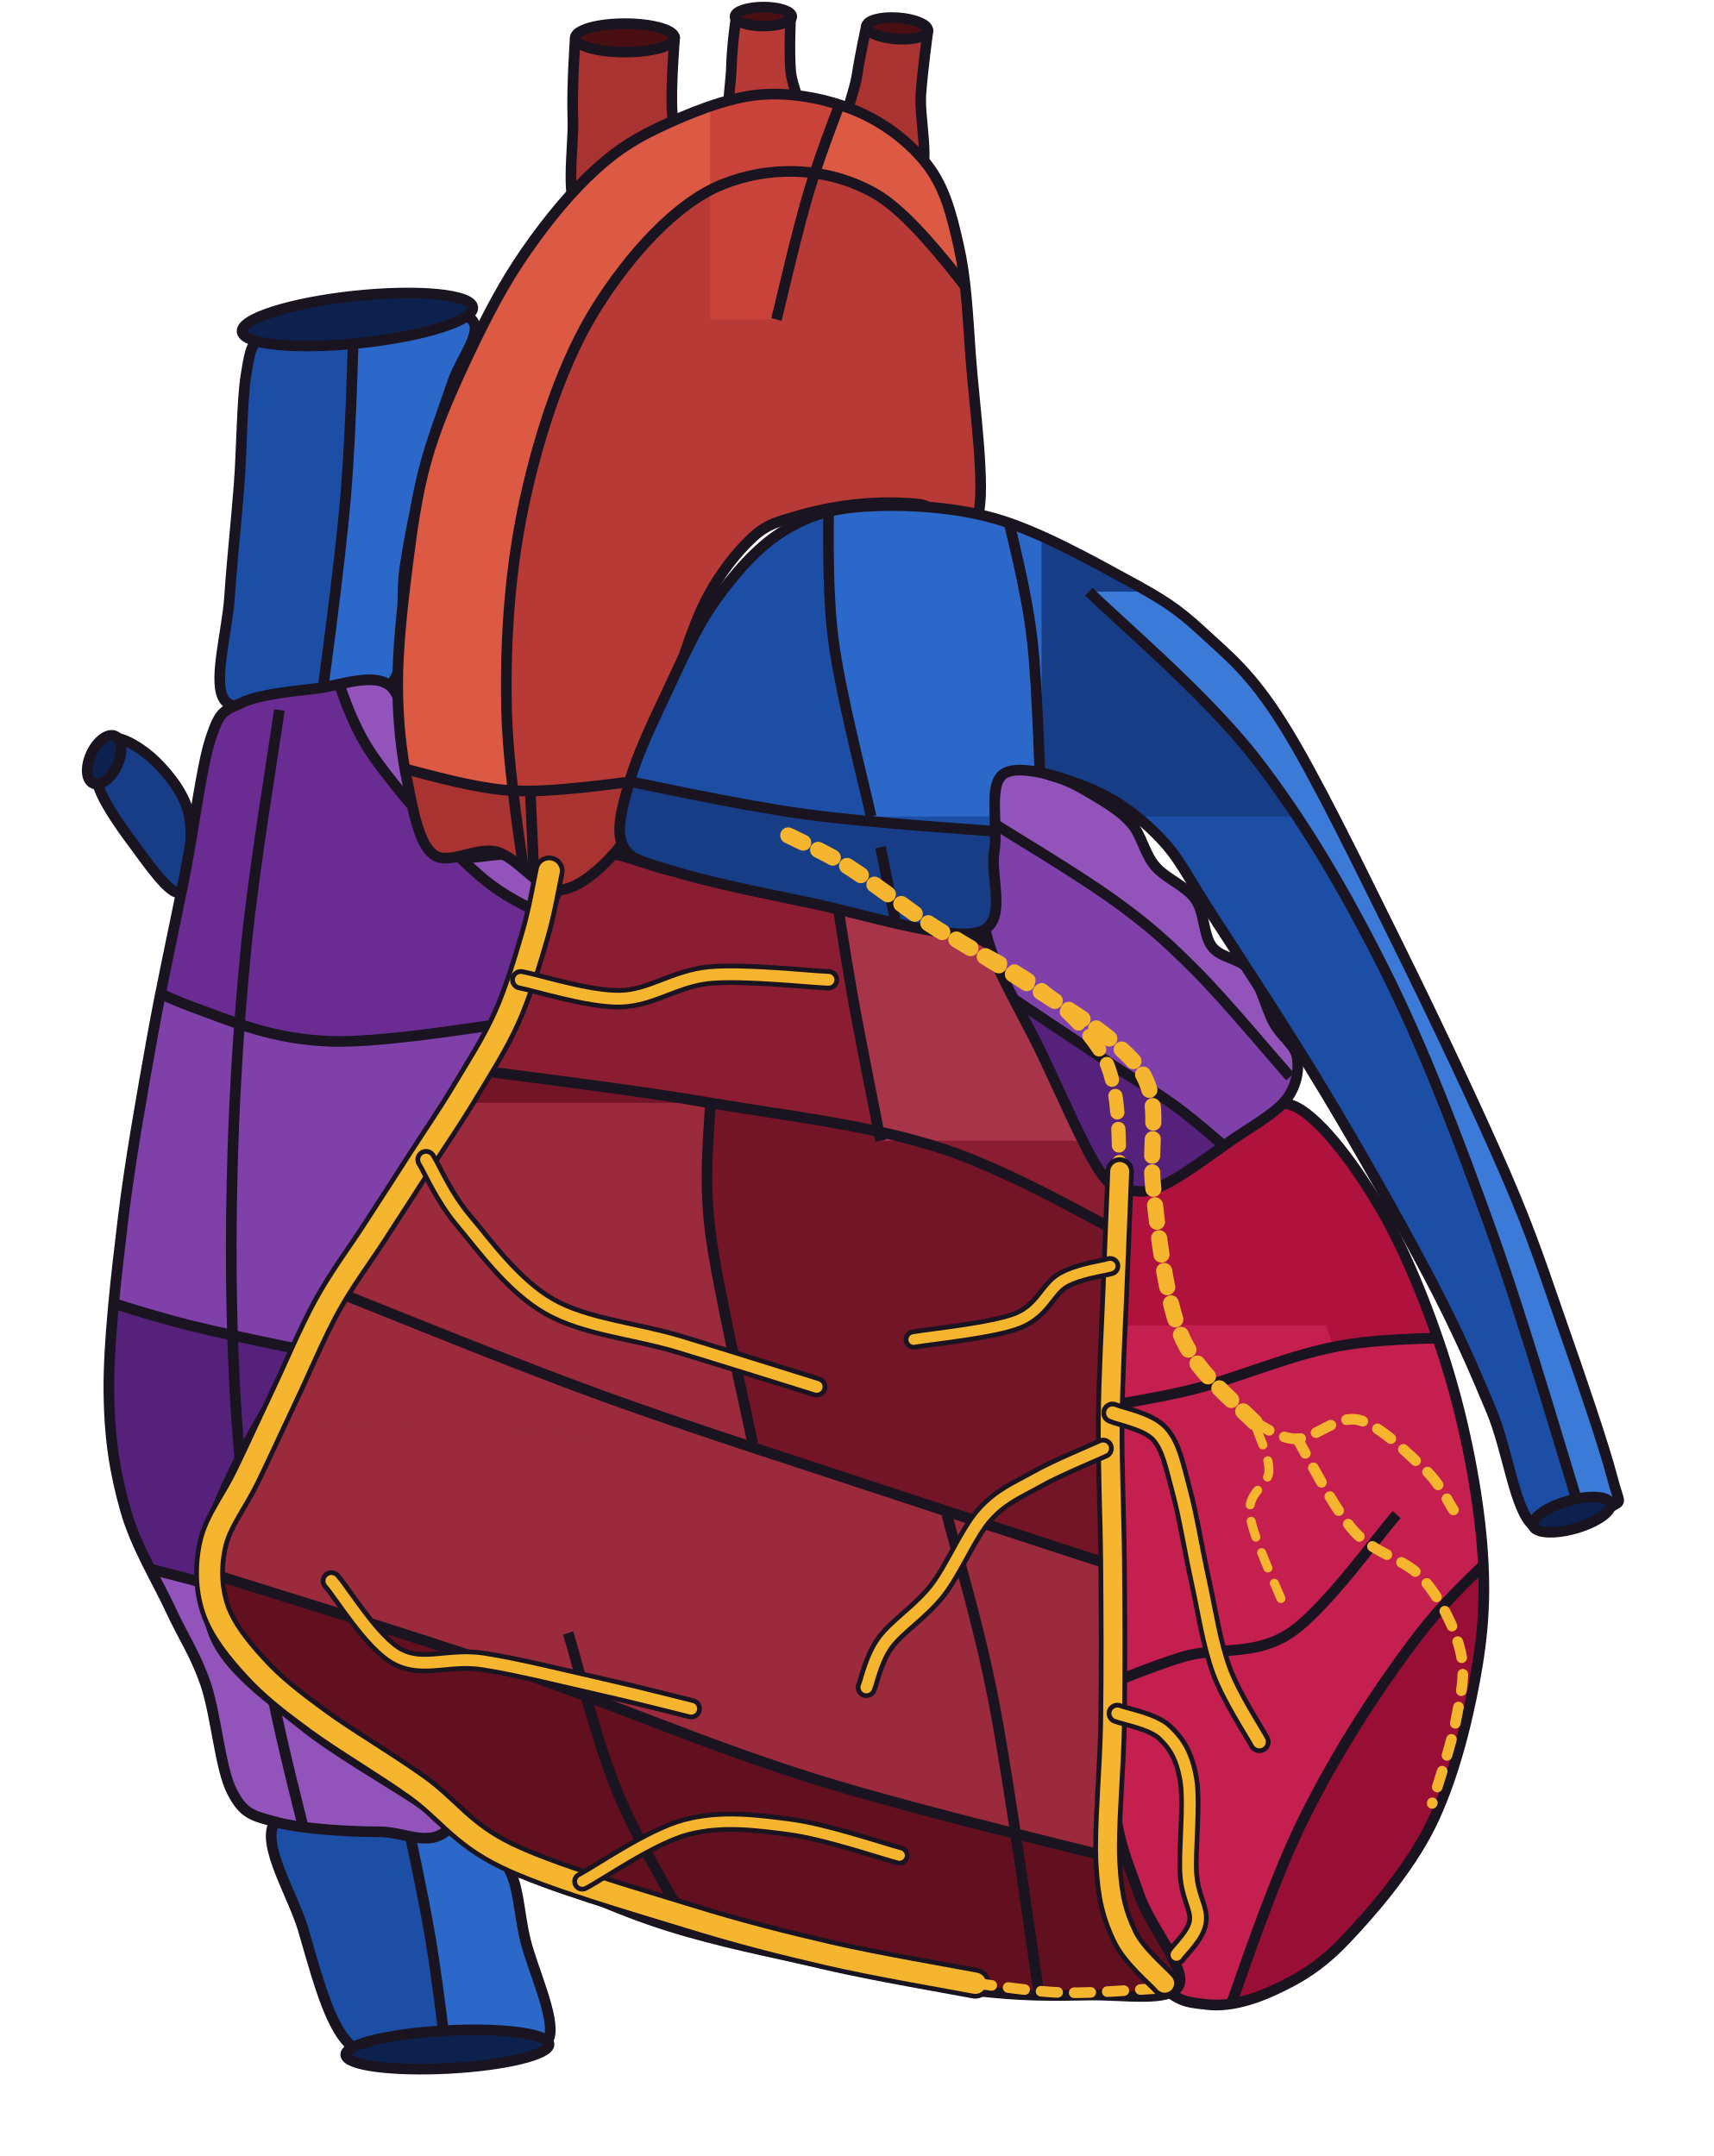
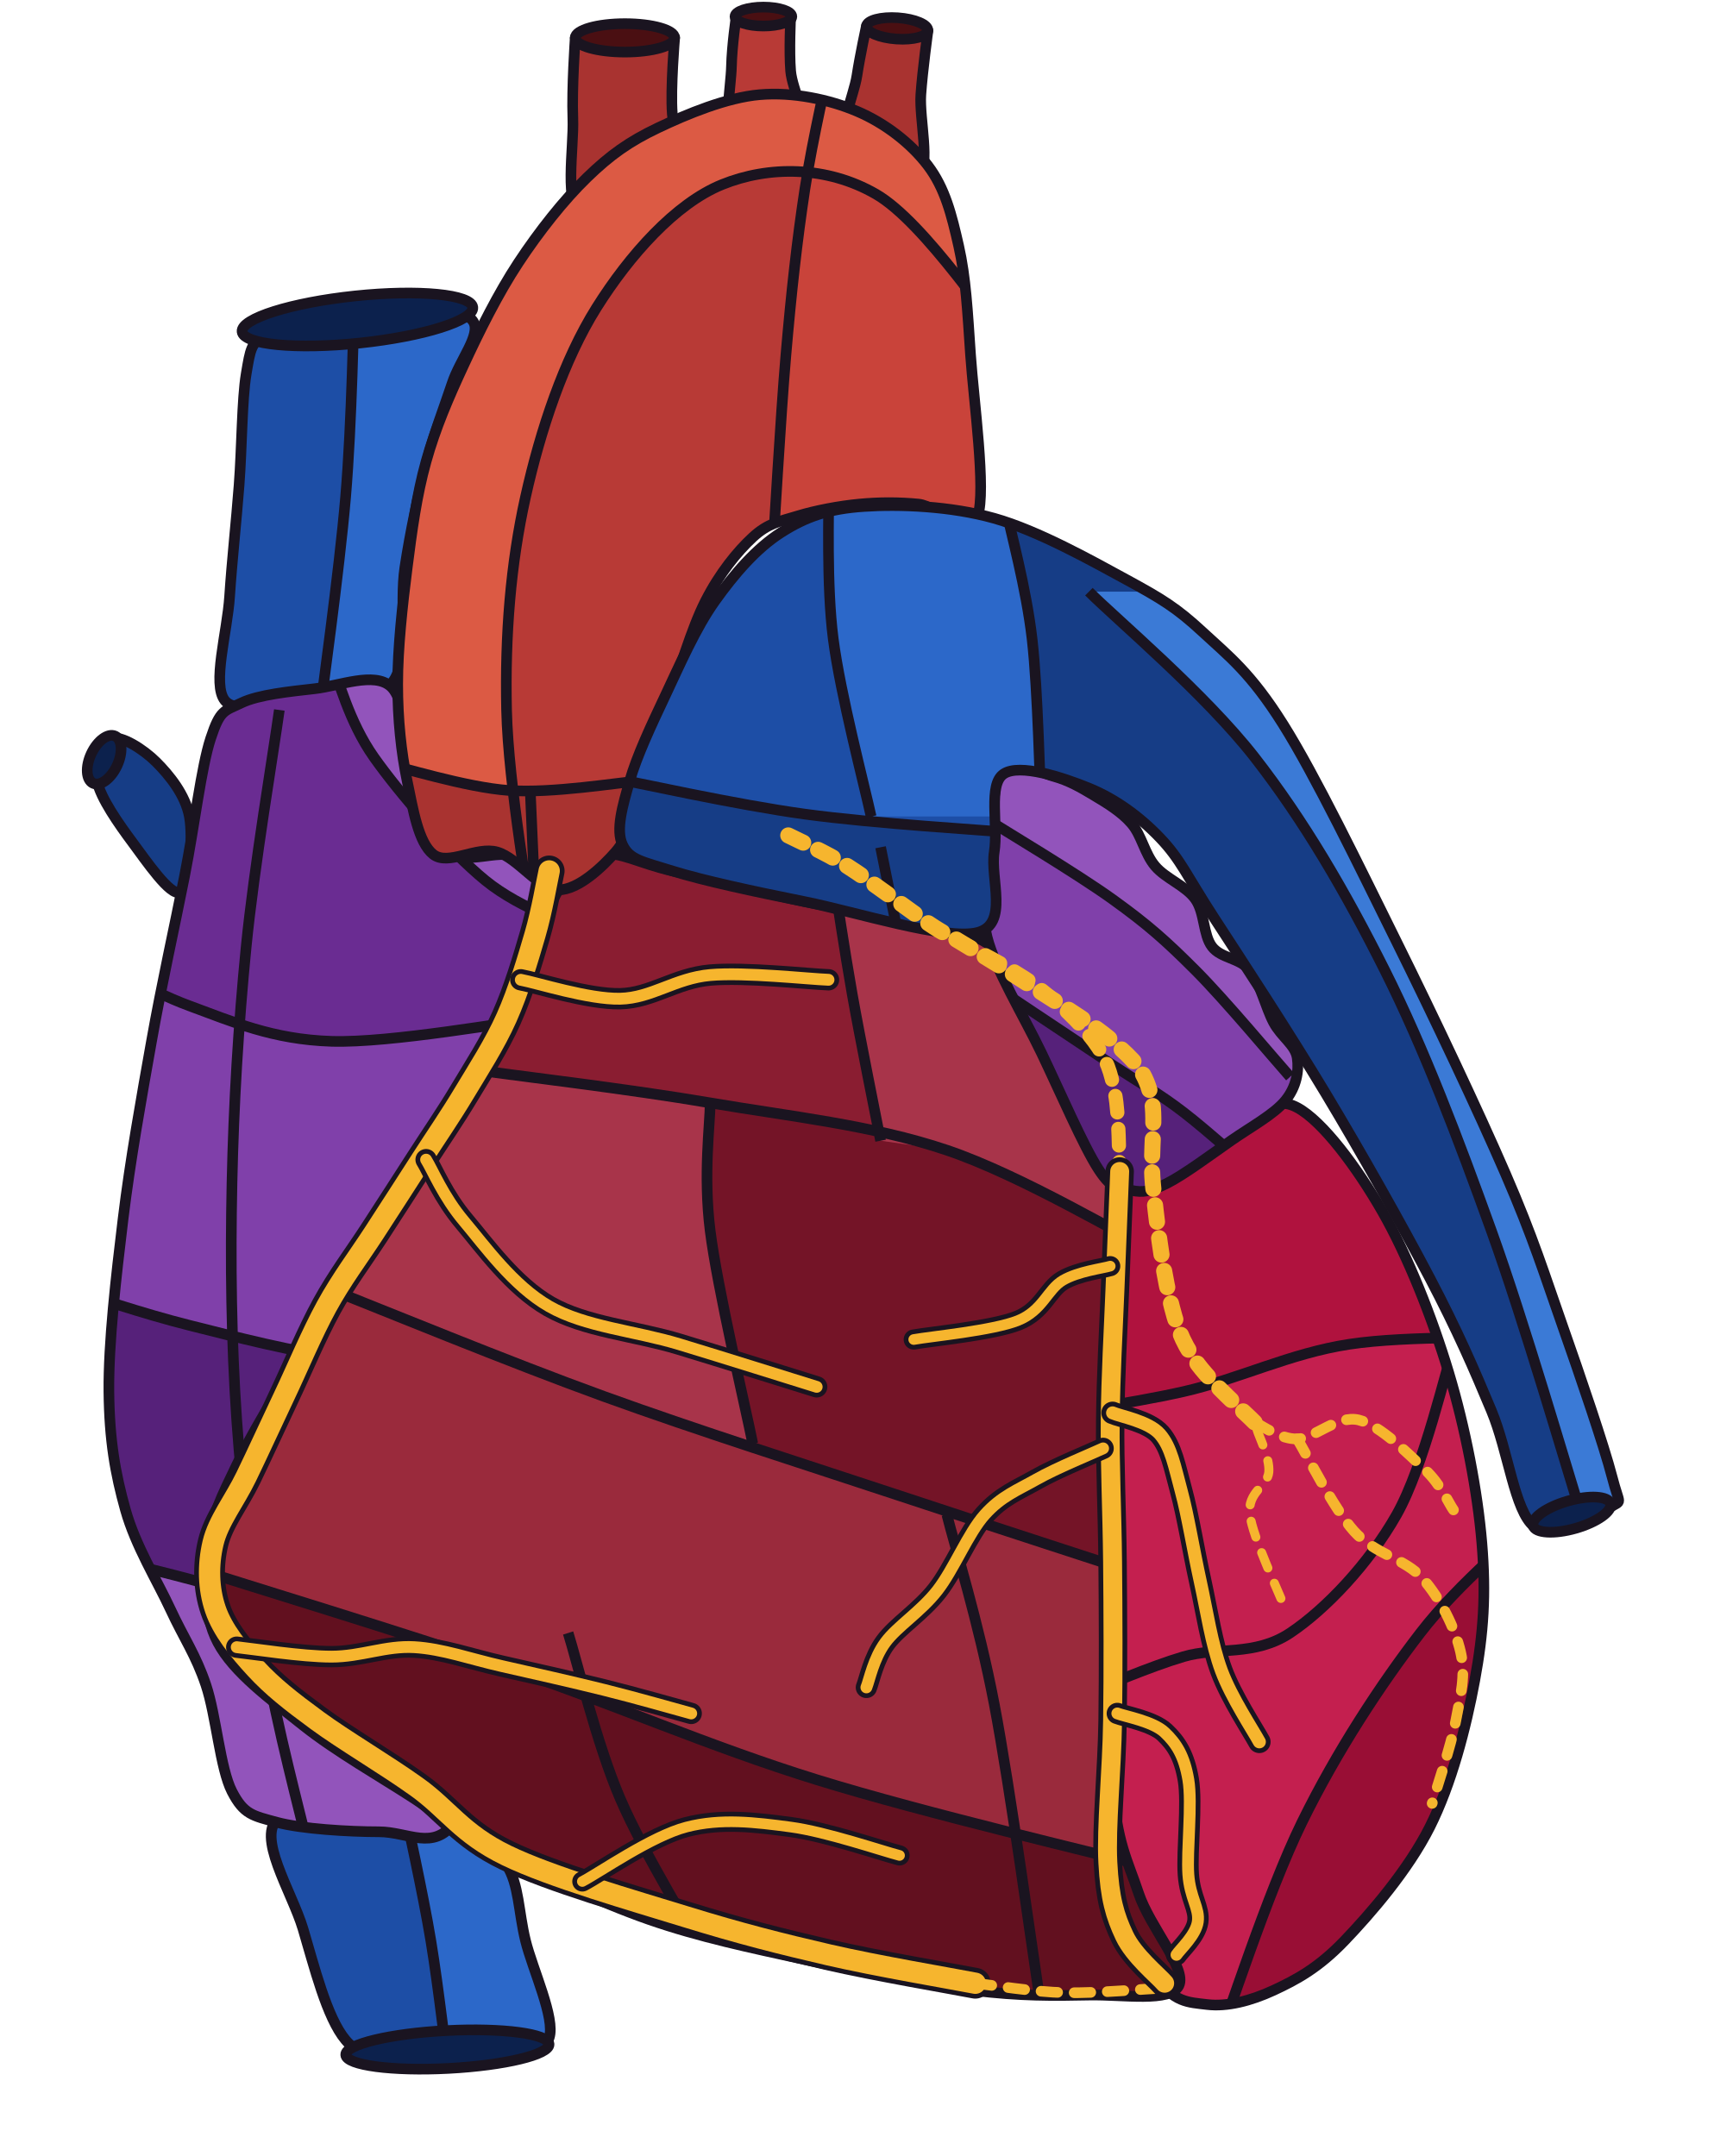
<svg xmlns="http://www.w3.org/2000/svg" viewBox="0 0 724 911">
  <g id="tissue">
    <g data-part="svc">
      <clipPath id="v7c0">
        <path id="v7c0p" d="M200 136C196.8 130.5 182 129.7 172 129C162 128.3 150 130 140 132C130 134 118 136.7 112 141C106 145.3 105.8 147.3 104 158C102.2 168.7 102.2 189.3 101 205C99.8 220.7 98 236.8 97 252C96 267.2 89.5 289.2 95 296C100.5 302.8 118.2 294.3 130 293C141.8 291.7 159.2 296.8 166 288C172.8 279.2 168.7 255.3 171 240C173.3 224.7 176.7 209 180 196C183.3 183 187.7 172 191 162C194.3 152 203.2 141.5 200 136Z" />
      </clipPath>
      <g clip-path="url(#v7c0)">
        <use href="#v7c0p" fill="#1d4ea6" />
        <path d="M150 120C149.3 135 148.7 178.3 146 210C143.3 241.7 136 293.3 134 310L260 310L260 120Z" fill="#2c68c9" />
        <path d="M150 120C149.3 135 148.7 178.3 146 210C143.3 241.7 136 293.3 134 310" fill="none" stroke="#1a1420" stroke-width="4.5" stroke-linejoin="round" />
      </g>
      <use href="#v7c0p" fill="none" stroke="#1a1420" stroke-width="4.5" stroke-linejoin="round" />
    </g>
    <ellipse cx="151" cy="135" rx="49" ry="10" transform="rotate(-6 151 135)" fill="#0c214d" stroke="#1a1420" stroke-width="4.5" />
    <g data-part="pv">
      <clipPath id="v7c1">
        <path id="v7c1p" d="M47 312C42.8 313.3 39.5 322.7 41 330C42.5 337.3 50.2 348.2 56 356C61.8 363.8 72 378.8 76 377C80 375.2 81.7 354.2 80 345C78.3 335.8 71.5 327.5 66 322C60.5 316.5 51.2 310.7 47 312Z" />
      </clipPath>
      <g clip-path="url(#v7c1)">
        <use href="#v7c1p" fill="#163d86" />
      </g>
      <use href="#v7c1p" fill="none" stroke="#1a1420" stroke-width="4.5" stroke-linejoin="round" />
    </g>
    <ellipse cx="44" cy="321" rx="6" ry="11" transform="rotate(25 44 321)" fill="#0c214d" stroke="#1a1420" stroke-width="4.5" />
    <g data-part="ivc">
      <clipPath id="v7c2">
        <path id="v7c2p" d="M118 768C107.7 775.3 123.3 799.3 128 815C132.7 830.7 138 852.5 146 862C154 871.5 166 870.8 176 872C186 873.2 196.7 870.8 206 869C215.3 867.2 229.3 869.2 232 861C234.7 852.8 225 832.2 222 820C219 807.8 219.3 796.2 214 788C208.7 779.8 206 774.3 190 771C174 767.7 128.3 760.7 118 768Z" />
      </clipPath>
      <g clip-path="url(#v7c2)">
        <use href="#v7c2p" fill="#1d4ea6" />
        <path d="M170 760C172 770 178.7 800 182 820C185.3 840 188.7 870 190 880L260 880L260 760Z" fill="#2c68c9" />
        <path d="M170 760C172 770 178.7 800 182 820C185.3 840 188.7 870 190 880" fill="none" stroke="#1a1420" stroke-width="4.5" stroke-linejoin="round" />
      </g>
      <use href="#v7c2p" fill="none" stroke="#1a1420" stroke-width="4.5" stroke-linejoin="round" />
    </g>
    <ellipse cx="189" cy="866" rx="43" ry="8" transform="rotate(-3 189 866)" fill="#0c214d" stroke="#1a1420" stroke-width="4.5" />
    <g data-part="bct">
      <clipPath id="v7c3">
        <path id="v7c3p" d="M246 92C238 87 242.5 62.7 242 50C241.5 37.3 243 16 243 16C243 16 285 16 285 16C285 16 283.2 37.3 284 48C284.8 58.7 296.3 72.7 290 80C283.7 87.3 254 97 246 92Z" />
      </clipPath>
      <g clip-path="url(#v7c3)">
        <use href="#v7c3p" fill="#a93330" />
      </g>
      <use href="#v7c3p" fill="none" stroke="#1a1420" stroke-width="4.5" stroke-linejoin="round" />
    </g>
    <ellipse cx="264" cy="16" rx="21" ry="6" transform="rotate(0 264 16)" fill="#4a0f12" stroke="#1a1420" stroke-width="4.5" />
    <g data-part="lcca">
      <clipPath id="v7c4">
        <path id="v7c4p" d="M310 60C305.2 55.3 308.8 36.8 309 28C309.2 19.2 311 7 311 7C311 7 334 7 334 7C334 7 333.3 21.8 334 30C334.7 38.2 342 51 338 56C334 61 314.8 64.7 310 60Z" />
      </clipPath>
      <g clip-path="url(#v7c4)">
        <use href="#v7c4p" fill="#b83a36" />
      </g>
      <use href="#v7c4p" fill="none" stroke="#1a1420" stroke-width="4.5" stroke-linejoin="round" />
    </g>
    <ellipse cx="322.5" cy="7" rx="12" ry="4" transform="rotate(0 322.5 7)" fill="#4a0f12" stroke="#1a1420" stroke-width="4.5" />
    <g data-part="lsa">
      <clipPath id="v7c5">
        <path id="v7c5p" d="M358 62C353.7 55 360.7 40.5 362 32C363.3 23.5 366 11 366 11C366 11 392 13 392 13C392 13 389.7 29.8 389 40C388.3 50.2 393.2 70.3 388 74C382.8 77.7 362.3 69 358 62Z" />
      </clipPath>
      <g clip-path="url(#v7c5)">
        <use href="#v7c5p" fill="#a93330" />
      </g>
      <use href="#v7c5p" fill="none" stroke="#1a1420" stroke-width="4.5" stroke-linejoin="round" />
    </g>
    <ellipse cx="379" cy="12" rx="13" ry="4.5" transform="rotate(4 379 12)" fill="#4a0f12" stroke="#1a1420" stroke-width="4.5" />
    <g data-part="ra">
      <clipPath id="v7c6">
        <path id="v7c6p" d="M165 290C158 283.8 143.5 289.8 133 291C122.5 292.2 109.3 293.5 102 297C94.7 300.5 93 299.8 89 312C85 324.2 82.2 348.7 78 370C73.8 391.3 68.3 415.8 64 440C59.7 464.2 55 490.3 52 515C49 539.7 45.8 567.5 46 588C46.2 608.5 48.7 622.7 53 638C57.3 653.3 66.3 667.7 72 680C77.7 692.3 82.7 699.2 87 712C91.3 724.8 93 747.3 98 757C103 766.7 106.7 767.2 117 770C127.3 772.8 147.5 774 160 774C172.5 774 183 782.3 192 770C201 757.7 208.3 735 214 700C219.7 665 222.3 606.7 226 560C229.7 513.3 234 450 236 420C238 390 241 389.7 238 380C235 370.3 226 365.3 218 362C210 358.7 197.2 365.7 190 360C182.8 354.3 179.2 339.7 175 328C170.8 316.3 172 296.2 165 290Z" />
      </clipPath>
      <g clip-path="url(#v7c6)">
        <use href="#v7c6p" fill="#6a2c92" />
        <path d="M30 400C38.3 404.2 61.7 418.3 80 425C98.3 431.7 115 439.2 140 440C165 440.8 215 431.7 230 430L300 430L300 900L0 900L0 400Z" fill="#8040aa" />
-         <path d="M30 545C38.3 547.5 60 555 80 560C100 565 138.3 572.5 150 575L300 575L300 900L0 900L0 545Z" fill="#56217a" />
-         <path d="M30 655C40 657.5 70 664.2 90 670C110 675.8 140 686.7 150 690L300 690L300 900L0 900L0 655Z" fill="#9254bb" />
+         <path d="M30 545C38.3 547.5 60 555 80 560C100 565 121.7 570.8 150 575C178.3 579.2 233.3 583.3 250 585L300 575L300 900L0 900L0 545Z" fill="#56217a" />
+         <path d="M30 655C40 657.5 70 664.2 90 670C110 675.8 123.3 683.3 150 690C176.7 696.7 233.3 706.7 250 710L300 690L300 900L0 900L0 655Z" fill="#9254bb" />
        <path d="M140 280C143 286.7 147.2 304.7 158 320C168.8 335.3 189.7 359.5 205 372C220.3 384.5 242.5 391.2 250 395L300 395L300 250L140 250Z" fill="#9254bb" />
-         <path d="M30 400C38.3 404.2 61.7 418.3 80 425C98.3 431.7 115 439.2 140 440C165 440.8 215 431.7 230 430M30 545C38.3 547.5 60 555 80 560C100 565 138.3 572.5 150 575M30 655C40 657.5 70 664.2 90 670C110 675.8 140 686.7 150 690M140 280C143 286.7 147.2 304.7 158 320C168.8 335.3 189.7 359.5 205 372C220.3 384.5 242.5 391.2 250 395M118 300C115.7 316.7 107.3 366.7 104 400C100.7 433.3 98.7 466.7 98 500C97.3 533.3 97.7 566.7 100 600C102.3 633.3 107 670 112 700C117 730 127 766.7 130 780" fill="none" stroke="#1a1420" stroke-width="4.5" stroke-linejoin="round" />
+         <path d="M30 400C38.3 404.2 61.7 418.3 80 425C98.3 431.7 115 439.2 140 440C165 440.8 215 431.7 230 430M30 545C38.3 547.5 60 555 80 560C100 565 121.7 570.8 150 575C178.3 579.2 233.3 583.3 250 585M30 655C40 657.5 70 664.2 90 670C110 675.8 123.3 683.3 150 690C176.7 696.7 233.3 706.7 250 710M140 280C143 286.7 147.2 304.7 158 320C168.8 335.3 189.7 359.5 205 372C220.3 384.5 242.5 391.2 250 395M118 300C115.7 316.7 107.3 366.7 104 400C100.7 433.3 98.7 466.7 98 500C97.3 533.3 97.7 566.7 100 600C102.3 633.3 107 670 112 700C117 730 127 766.7 130 780" fill="none" stroke="#1a1420" stroke-width="4.5" stroke-linejoin="round" />
      </g>
      <use href="#v7c6p" fill="none" stroke="#1a1420" stroke-width="4.5" stroke-linejoin="round" />
    </g>
    <g data-part="lv">
      <clipPath id="v7c7">
        <path id="v7c7p" d="M466 505C476.3 494.7 506.3 484.2 520 478C533.7 471.8 537.3 462.3 548 468C558.7 473.7 573.3 493.3 584 512C594.7 530.7 605 556.7 612 580C619 603.3 624.2 630.3 626 652C627.8 673.7 626.7 690 623 710C619.3 730 613.2 753.7 604 772C594.8 790.3 579 808.5 568 820C557 831.5 547.7 836.5 538 841C528.3 845.5 518.3 848 510 847C501.7 846 496 846.2 488 835C480 823.8 467.5 812.5 462 780C456.5 747.5 455.7 680 455 640C454.3 600 456.2 562.5 458 540C459.8 517.5 455.7 515.3 466 505Z" />
      </clipPath>
      <g clip-path="url(#v7c7)">
        <use href="#v7c7p" fill="#b0123e" />
        <path d="M430 600C441.7 598 476.7 593.3 500 588C523.3 582.7 545 571.8 570 568C595 564.2 636.7 565.5 650 565L700 565L700 900L400 900L400 600Z" fill="#c41f4f" />
        <path d="M650 640C641.7 648.3 616.7 668.3 600 690C583.3 711.7 564.7 740 550 770C535.3 800 518.3 853.3 512 870L700 870L700 640Z" fill="#990e35" />
        <path d="M650 750C642.5 756.7 620 770 605 790C590 810 567.5 856.7 560 870L700 870L700 750Z" fill="#d0305e" />
-         <path d="M460 715C466.7 712.5 485.8 704.2 500 700C514.2 695.8 530 700 545 690C560 680 582.5 648.3 590 640L560 560L400 560L400 715Z" fill="#c41f4f" />
-         <path d="M430 600C441.7 598 476.7 593.3 500 588C523.3 582.7 545 571.8 570 568C595 564.2 636.7 565.5 650 565M650 640C641.7 648.3 616.7 668.3 600 690C583.3 711.7 564.7 740 550 770C535.3 800 518.3 853.3 512 870M650 750C642.5 756.7 620 770 605 790C590 810 567.5 856.7 560 870M460 715C466.7 712.5 485.8 704.2 500 700C514.2 695.8 530 700 545 690C560 680 582.5 648.3 590 640" fill="none" stroke="#1a1420" stroke-width="4.5" stroke-linejoin="round" />
+         <path d="M460 715C466.7 712.5 485.8 704.2 500 700C514.2 695.8 530 700 545 690C560 680 578.3 660.7 590 640C601.7 619.3 610.8 578.3 615 566L570 568L500 588L430 600L400 715Z" fill="#c41f4f" />
+         <path d="M430 600C441.7 598 476.7 593.3 500 588C523.3 582.7 545 571.8 570 568C595 564.2 636.7 565.5 650 565M650 640C641.7 648.3 616.7 668.3 600 690C583.3 711.7 564.7 740 550 770C535.3 800 518.3 853.3 512 870M650 750C642.5 756.7 620 770 605 790C590 810 567.5 856.7 560 870M460 715C466.7 712.5 485.8 704.2 500 700C514.2 695.8 530 700 545 690C560 680 578.3 660.7 590 640C601.7 619.3 610.8 578.3 615 566" fill="none" stroke="#1a1420" stroke-width="4.5" stroke-linejoin="round" />
      </g>
      <use href="#v7c7p" fill="none" stroke="#1a1420" stroke-width="4.5" stroke-linejoin="round" />
    </g>
    <g data-part="rv">
      <clipPath id="v7c8">
        <path id="v7c8p" d="M254 361C246 362.3 241.3 367.8 236 376C230.7 384.2 228 396.7 222 410C216 423.3 209.7 438.2 200 456C190.3 473.8 176.3 497.3 164 517C151.7 536.7 136.7 557 126 574C115.3 591 106.3 605.8 100 619C93.7 632.2 89.3 640.5 88 653C86.7 665.5 85.3 681.3 92 694C98.7 706.7 114.2 718 128 729C141.8 740 161.2 751 175 760C188.8 769 194.5 774.5 211 783C227.5 791.5 252.5 803.5 274 811C295.5 818.5 317.2 823 340 828C362.8 833 391 838.5 411 841C431 843.5 445.5 843.3 460 843C474.5 842.7 494.5 846.2 498 839C501.5 831.8 485.7 814.2 481 800C476.3 785.8 471.8 779 470 754C468.2 729 469.8 682.3 470 650C470.2 617.7 470.7 584 471 560C471.3 536 474.5 522.3 472 506C469.5 489.7 462.7 476.5 456 462C449.3 447.5 439.7 430.2 432 419C424.3 407.8 425.3 401.3 410 395C394.7 388.7 361 385.5 340 381C319 376.5 298.3 371.3 284 368C269.7 364.7 262 359.7 254 361Z" />
      </clipPath>
      <g clip-path="url(#v7c8)">
        <use href="#v7c8p" fill="#8a1d31" />
        <path d="M200 452C216.7 454.3 266.7 460.3 300 466C333.3 471.7 368.3 475.3 400 486C431.7 496.7 475 522.7 490 530L600 530L600 950L0 950L0 452Z" fill="#741427" />
        <path d="M140 545C159.2 552.5 215 575.5 255 590C295 604.5 340.8 619 380 632C419.2 645 471.7 662 490 668L600 668L600 950L0 950L0 545Z" fill="#9a2a3c" />
        <path d="M80 662C102.5 669.2 170.8 690 215 705C259.2 720 299.2 737.8 345 752C390.8 766.2 465.8 783.7 490 790L600 790L600 950L0 950L0 662Z" fill="#62101f" />
-         <path d="M352 370C353.3 378.3 356.7 401.3 360 420C363.3 438.7 370 471.7 372 482L600 482L600 360Z" fill="#a8344a" />
-         <path d="M300 466C300 475 297 496 300 520C303 544 315 595 318 610L100 600L100 466Z" fill="#9a2a3c" />
+         <path d="M352 370C353.3 378.3 356.7 401.3 360 420C363.3 438.7 370 471.7 372 482L400 486L490 530L600 530L600 360Z" fill="#a8344a" />
+         <path d="M300 466C300 475 297 496 300 520C303 544 315 595 318 610L255 590L140 545L60 520L60 452L200 452Z" fill="#a8344a" />
        <path d="M200 452C216.7 454.3 266.7 460.3 300 466C333.3 471.7 368.3 475.3 400 486C431.7 496.7 475 522.7 490 530M140 545C159.2 552.5 215 575.5 255 590C295 604.5 340.8 619 380 632C419.2 645 471.7 662 490 668M80 662C102.5 669.2 170.8 690 215 705C259.2 720 299.2 737.8 345 752C390.8 766.2 465.8 783.7 490 790M352 370C353.3 378.3 356.7 401.3 360 420C363.3 438.7 370 471.7 372 482M300 466C300 475 297 496 300 520C303 544 315 595 318 610M240 690C243.7 701.7 252 736.7 262 760C272 783.3 293.7 818.3 300 830M400 640C403.3 653.3 413.3 685 420 720C426.7 755 436.7 828.3 440 850" fill="none" stroke="#1a1420" stroke-width="4.5" stroke-linejoin="round" />
      </g>
      <use href="#v7c8p" fill="none" stroke="#1a1420" stroke-width="4.5" stroke-linejoin="round" />
    </g>
    <g data-part="la">
      <clipPath id="v7c9">
        <path id="v7c9p" d="M423 325C418.7 330.7 420 350.2 419 362C418 373.8 413.5 382.2 417 396C420.5 409.8 432.2 428.7 440 445C447.8 461.3 457.7 484.3 464 494C470.3 503.7 473.2 502 478 503C482.8 504 486 503.5 493 500C500 496.5 511.7 487.8 520 482C528.3 476.2 538.3 470.8 543 465C547.7 459.2 548.8 452.5 548 447C547.2 441.5 541.3 438.2 538 432C534.7 425.8 532.3 415.3 528 410C523.7 404.7 515.8 405 512 400C508.2 395 509 385.7 505 380C501 374.3 492.5 371.3 488 366C483.5 360.7 482.3 353 478 348C473.7 343 467.5 339.3 462 336C456.5 332.7 451.5 329.8 445 328C438.5 326.2 427.3 319.3 423 325Z" />
      </clipPath>
      <g clip-path="url(#v7c9)">
        <use href="#v7c9p" fill="#8040aa" />
        <path d="M415 345C424.2 350.8 455 369.2 470 380C485 390.8 492.5 397.5 505 410C517.5 422.5 538.3 447.5 545 455L600 455L600 300L415 300Z" fill="#9254bb" />
        <path d="M425 420C432.5 425 457.5 441.7 470 450C482.5 458.3 489.2 461.7 500 470C510.8 478.3 529.2 495 535 500L600 500L600 560L400 560L400 420Z" fill="#56217a" />
        <path d="M415 345C424.2 350.8 455 369.2 470 380C485 390.8 492.5 397.5 505 410C517.5 422.5 538.3 447.5 545 455M425 420C432.5 425 457.5 441.7 470 450C482.5 458.3 489.2 461.7 500 470C510.8 478.3 529.2 495 535 500" fill="none" stroke="#1a1420" stroke-width="4.5" stroke-linejoin="round" />
      </g>
      <use href="#v7c9p" fill="none" stroke="#1a1420" stroke-width="4.5" stroke-linejoin="round" />
    </g>
    <g data-part="aorta">
      <clipPath id="v7c10">
        <path id="v7c10p" d="M183 361C176.7 356 174.5 342 172 330C169.5 318 168 304 168 289C168 274 170 255.7 172 240C174 224.3 176 209.3 180 195C184 180.7 189.5 168 196 154C202.5 140 210.3 124.2 219 111C227.7 97.8 238.2 84.5 248 75C257.8 65.5 265.8 59.8 278 54C290.2 48.2 307 41.2 321 40C335 38.8 350.2 42 362 47C373.8 52 384.8 60.5 392 70C399.2 79.5 402 90.7 405 104C408 117.3 408.7 131 410 150C411.3 169 416.7 207.5 413 218C409.3 228.5 396.3 213.8 388 213C379.7 212.2 371.5 212.2 363 213C354.5 213.8 344.5 215.7 337 218C329.5 220.3 324.5 221 318 227C311.5 233 304 242.2 298 254C292 265.8 286.8 284 282 298C277.2 312 272.7 327.7 269 338C265.3 348.3 265.5 353.7 260 360C254.5 366.3 244.3 376 236 376C227.7 376 218.8 362.5 210 360C201.2 357.5 189.3 366 183 361Z" />
      </clipPath>
      <g clip-path="url(#v7c10)">
        <use href="#v7c10p" fill="#b83a36" />
+         <path d="M352 20C350 30 343.3 58.3 340 80C336.7 101.7 334.3 123.3 332 150C329.7 176.7 327 225 326 240L460 240L460 -20Z" fill="#c9433a" />
        <path d="M226 400C224 383.3 214.7 331.7 214 300C213.3 268.3 215.7 238.3 222 210C228.3 181.7 238.2 152 252 130C265.8 108 285.3 86 305 78C324.7 70 349.2 70 370 82C390.8 94 420 138.7 430 150L460 150L460 -20L100 -20L100 400Z" fill="#dc5a44" />
        <path d="M160 322C169.2 324 196.7 332.7 215 334C233.3 335.3 260.8 330.7 270 330L300 330L300 420L160 420Z" fill="#a93330" />
-         <path d="M360 30C357 38.3 347.3 62.5 342 80C336.7 97.5 330.3 125.8 328 135L300 135L300 30Z" fill="#c9433a" />
-         <path d="M226 400C224 383.3 214.7 331.7 214 300C213.3 268.3 215.7 238.3 222 210C228.3 181.7 238.2 152 252 130C265.8 108 285.3 86 305 78C324.7 70 349.2 70 370 82C390.8 94 420 138.7 430 150M160 322C169.2 324 196.7 332.7 215 334C233.3 335.3 260.8 330.7 270 330M360 30C357 38.3 347.3 62.5 342 80C336.7 97.5 330.3 125.8 328 135M224 334C224.3 341.7 225.7 372.3 226 380" fill="none" stroke="#1a1420" stroke-width="4.5" stroke-linejoin="round" />
+         <path d="M352 20C350 30 343.3 58.3 340 80C336.7 101.7 334.3 123.3 332 150C329.7 176.7 327 225 326 240M226 400C224 383.3 214.7 331.7 214 300C213.3 268.3 215.7 238.3 222 210C228.3 181.7 238.2 152 252 130C265.8 108 285.3 86 305 78C324.7 70 349.2 70 370 82C390.8 94 420 138.7 430 150M160 322C169.2 324 196.7 332.7 215 334C233.3 335.3 260.8 330.7 270 330M224 334C224.3 341.7 225.7 372.3 226 380" fill="none" stroke="#1a1420" stroke-width="4.5" stroke-linejoin="round" />
      </g>
      <use href="#v7c10p" fill="none" stroke="#1a1420" stroke-width="4.5" stroke-linejoin="round" />
    </g>
    <g data-part="pa">
      <clipPath id="v7c11">
        <path id="v7c11p" d="M365 214C350 215 340.5 218.3 330 225C319.5 231.7 310.2 242.5 302 254C293.8 265.5 287 281.3 281 294C275 306.7 269 319.5 266 330C263 340.5 260 350.7 263 357C266 363.3 271.2 364 284 368C296.8 372 318.5 376.7 340 381C361.5 385.3 399.7 397.5 413 394C426.3 390.5 418.2 371.2 420 360C421.8 348.8 417.3 331.5 424 327C430.7 322.5 449 328.5 460 333C471 337.5 481.2 344.8 490 354C498.8 363.2 501.3 370 513 388C524.7 406 544.8 436.7 560 462C575.2 487.3 592.3 517.7 604 540C615.7 562.3 622.7 578.5 630 596C637.3 613.5 639.7 638.2 648 645C656.3 651.8 674.5 640.5 680 637C685.5 633.5 684.3 636.8 681 624C677.7 611.2 667.5 581.3 660 560C652.5 538.7 647.7 523 636 496C624.3 469 605.7 429.7 590 398C574.3 366.3 555.7 327.8 542 306C528.3 284.2 519 277.2 508 267C497 256.8 490.7 253 476 245C461.3 237 438.5 224.2 420 219C401.5 213.8 380 213 365 214Z" />
      </clipPath>
      <g clip-path="url(#v7c11)">
        <use href="#v7c11p" fill="#1d4ea6" />
        <path d="M255 328C269.2 330.7 310.8 340 340 344C369.2 348 415 350.7 430 352L450 352L450 420L255 420Z" fill="#163d86" />
-         <path d="M425 215C426.8 224.2 433.5 248.3 436 270C438.5 291.7 439.3 332.5 440 345L700 345L700 215Z" fill="#163d86" />
+         <path d="M425 215C426.8 224.2 433.5 248.3 436 270C438.5 291.7 439.3 332.5 440 345L440 420L640 700L720 700L720 215Z" fill="#163d86" />
        <path d="M460 250C471.7 261.7 509.2 293.3 530 320C550.8 346.7 568.3 376.7 585 410C601.7 443.3 616.2 481.7 630 520C643.8 558.3 661.7 620 668 640L720 640L720 250Z" fill="#3b7ad6" />
-         <path d="M350 205C350.3 215.8 349 246.7 352 270C355 293.3 365.3 332.5 368 345L440 345L440 205Z" fill="#2c68c9" />
+         <path d="M350 205C350.3 215.8 349 246.7 352 270C355 293.3 365.3 332.5 368 345L440 345L436 270L425 215L420 200Z" fill="#2c68c9" />
        <path d="M255 328C269.2 330.7 310.8 340 340 344C369.2 348 415 350.7 430 352M425 215C426.8 224.2 433.5 248.3 436 270C438.5 291.7 439.3 332.5 440 345M460 250C471.7 261.7 509.2 293.3 530 320C550.8 346.7 568.3 376.7 585 410C601.7 443.3 616.2 481.7 630 520C643.8 558.3 661.7 620 668 640M350 205C350.3 215.8 349 246.7 352 270C355 293.3 365.3 332.5 368 345M372 358C373.3 364.7 378.7 391.3 380 398" fill="none" stroke="#1a1420" stroke-width="4.5" stroke-linejoin="round" />
      </g>
      <use href="#v7c11p" fill="none" stroke="#1a1420" stroke-width="4.5" stroke-linejoin="round" />
    </g>
    <ellipse cx="664" cy="640" rx="17" ry="6" transform="rotate(-16 664 640)" fill="#0c214d" stroke="#1a1420" stroke-width="4.5" />
  </g>
  <g id="rca">
    <path d="M232 368C231 372.5 229 384.7 226 395C223 405.3 219 418.8 214 430C209 441.2 202 452 196 462C190 472 184.3 480.2 178 490C171.7 499.8 164.7 510.7 158 521C151.3 531.3 144.3 540.5 138 552C131.7 563.5 125.7 578 120 590C114.3 602 109 613.7 104 624C99 634.3 92.2 642.7 90 652C87.8 661.3 88 671.2 91 680C94 688.8 100.8 697.2 108 705C115.2 712.8 122.7 718.7 134 727C145.3 735.3 162.7 745.5 176 755C189.3 764.5 195 774.8 214 784C233 793.2 267.3 803 290 810C312.7 817 329.7 821.3 350 826C370.3 830.7 401.7 836 412 838" fill="none" stroke="#1a1420" stroke-width="13" stroke-linecap="round" stroke-linejoin="round" />
    <path d="M232 368C231 372.5 229 384.7 226 395C223 405.3 219 418.8 214 430C209 441.2 202 452 196 462C190 472 184.3 480.2 178 490C171.7 499.8 164.7 510.7 158 521C151.3 531.3 144.3 540.5 138 552C131.7 563.5 125.7 578 120 590C114.3 602 109 613.7 104 624C99 634.3 92.2 642.7 90 652C87.8 661.3 88 671.2 91 680C94 688.8 100.8 697.2 108 705C115.2 712.8 122.7 718.7 134 727C145.3 735.3 162.7 745.5 176 755C189.3 764.5 195 774.8 214 784C233 793.2 267.3 803 290 810C312.7 817 329.7 821.3 350 826C370.3 830.7 401.7 836 412 838" fill="none" stroke="#f6b52e" stroke-width="9" stroke-linecap="round" stroke-linejoin="round" />
    <path d="M412 838C418.3 838.7 436.7 841.7 450 842C463.3 842.3 485 840.3 492 840" fill="none" stroke="#f6b52e" stroke-width="4.5" stroke-linecap="round" stroke-dasharray="7 7" data-hidden="1" />
    <path d="M220 414C227 415.3 248.7 422.3 262 422C275.3 421.7 285.3 413.3 300 412C314.7 410.7 341.7 413.7 350 414" fill="none" stroke="#1a1420" stroke-width="9" stroke-linecap="round" stroke-linejoin="round" />
    <path d="M220 414C227 415.3 248.7 422.3 262 422C275.3 421.7 285.3 413.3 300 412C314.7 410.7 341.7 413.7 350 414" fill="none" stroke="#f6b52e" stroke-width="5" stroke-linecap="round" stroke-linejoin="round" />
    <path d="M180 490C182.7 494.3 187.3 505.7 196 516C204.7 526.3 216.8 543.3 232 552C247.2 560.7 268.2 562.3 287 568C305.8 573.7 335.3 583 345 586" fill="none" stroke="#1a1420" stroke-width="9" stroke-linecap="round" stroke-linejoin="round" />
    <path d="M180 490C182.7 494.3 187.3 505.7 196 516C204.7 526.3 216.8 543.3 232 552C247.2 560.7 268.2 562.3 287 568C305.8 573.7 335.3 583 345 586" fill="none" stroke="#f6b52e" stroke-width="5" stroke-linecap="round" stroke-linejoin="round" />
-     <path d="M140 668C144.7 673.3 157.3 694.3 168 700C178.7 705.7 189.5 699.8 204 702C218.5 704.2 240.3 709.7 255 713C269.7 716.3 285.8 720.5 292 722" fill="none" stroke="#1a1420" stroke-width="9" stroke-linecap="round" stroke-linejoin="round" />
-     <path d="M140 668C144.7 673.3 157.3 694.3 168 700C178.7 705.7 189.5 699.8 204 702C218.5 704.2 240.3 709.7 255 713C269.7 716.3 285.8 720.5 292 722" fill="none" stroke="#f6b52e" stroke-width="5" stroke-linecap="round" stroke-linejoin="round" />
+     <path d="M100 696C106.7 696.7 127.5 700 140 700C152.5 700 163 695.3 175 696C187 696.7 198.7 701 212 704C225.3 707 241.7 710.7 255 714C268.3 717.3 285.8 722.3 292 724" fill="none" stroke="#1a1420" stroke-width="9" stroke-linecap="round" stroke-linejoin="round" />
+     <path d="M100 696C106.7 696.7 127.5 700 140 700C152.5 700 163 695.3 175 696C187 696.7 198.7 701 212 704C225.3 707 241.7 710.7 255 714C268.3 717.3 285.8 722.3 292 724" fill="none" stroke="#f6b52e" stroke-width="5" stroke-linecap="round" stroke-linejoin="round" />
    <path d="M246 795C253.3 791.2 275.3 775.8 290 772C304.7 768.2 319 770 334 772C349 774 372.3 782 380 784" fill="none" stroke="#1a1420" stroke-width="8.5" stroke-linecap="round" stroke-linejoin="round" />
    <path d="M246 795C253.3 791.2 275.3 775.8 290 772C304.7 768.2 319 770 334 772C349 774 372.3 782 380 784" fill="none" stroke="#f6b52e" stroke-width="4.5" stroke-linecap="round" stroke-linejoin="round" />
  </g>
  <g id="lca">
    <path d="M333 353C337.2 355.2 348.2 359.8 358 366C367.8 372.2 384.3 384.8 392 390C399.7 395.2 402 395.8 404 397" fill="none" stroke="#f6b52e" stroke-width="6.8" stroke-linecap="round" stroke-dasharray="7 7" data-hidden="1" />
  </g>
  <g id="lad">
    <path d="M404 397C409.5 400.2 427.3 408.8 437 416C446.7 423.2 456.3 432.3 462 440C467.7 447.7 469.2 452.8 471 462C472.8 471.2 472.7 489.5 473 495" fill="none" stroke="#f6b52e" stroke-width="6" stroke-linecap="round" stroke-dasharray="7 7" data-hidden="1" />
    <path d="M473 495C472.7 503.3 471.7 527.5 471 545C470.3 562.5 469.2 580.8 469 600C468.8 619.2 469.8 638.8 470 660C470.2 681.2 470.3 705.8 470 727C469.7 748.2 467.2 771.8 468 787C468.8 802.2 471 809.5 475 818C479 826.5 489.2 834.7 492 838" fill="none" stroke="#1a1420" stroke-width="12" stroke-linecap="round" stroke-linejoin="round" />
    <path d="M473 495C472.7 503.3 471.7 527.5 471 545C470.3 562.5 469.2 580.8 469 600C468.8 619.2 469.8 638.8 470 660C470.2 681.2 470.3 705.8 470 727C469.7 748.2 467.2 771.8 468 787C468.8 802.2 471 809.5 475 818C479 826.5 489.2 834.7 492 838" fill="none" stroke="#f6b52e" stroke-width="8" stroke-linecap="round" stroke-linejoin="round" />
    <path d="M470 597C473.3 598.5 485.2 600.5 490 606C494.8 611.5 496.2 619.7 499 630C501.8 640.3 504.2 655.3 507 668C509.8 680.7 511.8 694.7 516 706C520.2 717.3 529.3 731 532 736" fill="none" stroke="#1a1420" stroke-width="9.5" stroke-linecap="round" stroke-linejoin="round" />
    <path d="M470 597C473.3 598.5 485.2 600.5 490 606C494.8 611.5 496.2 619.7 499 630C501.8 640.3 504.2 655.3 507 668C509.8 680.7 511.8 694.7 516 706C520.2 717.3 529.3 731 532 736" fill="none" stroke="#f6b52e" stroke-width="5.5" stroke-linecap="round" stroke-linejoin="round" />
    <path d="M472 724C475.3 725.3 487 727.3 492 732C497 736.7 500.3 742 502 752C503.7 762 501.3 782 502 792C502.7 802 506.8 806.3 506 812C505.2 817.7 498.5 823.7 497 826" fill="none" stroke="#1a1420" stroke-width="9" stroke-linecap="round" stroke-linejoin="round" />
    <path d="M472 724C475.3 725.3 487 727.3 492 732C497 736.7 500.3 742 502 752C503.7 762 501.3 782 502 792C502.7 802 506.8 806.3 506 812C505.2 817.7 498.5 823.7 497 826" fill="none" stroke="#f6b52e" stroke-width="5" stroke-linecap="round" stroke-linejoin="round" />
    <path d="M466 612C461.3 614.2 446.3 620.3 438 625C429.7 629.7 423 632.2 416 640C409 647.8 403 663 396 672C389 681 379 687.2 374 694C369 700.8 367.3 709.8 366 713" fill="none" stroke="#1a1420" stroke-width="9" stroke-linecap="round" stroke-linejoin="round" />
    <path d="M466 612C461.3 614.2 446.3 620.3 438 625C429.7 629.7 423 632.2 416 640C409 647.8 403 663 396 672C389 681 379 687.2 374 694C369 700.8 367.3 709.8 366 713" fill="none" stroke="#f6b52e" stroke-width="5" stroke-linecap="round" stroke-linejoin="round" />
    <path d="M469 535C465.7 536 455.5 537.2 449 541C442.5 544.8 440.5 553.8 430 558C419.5 562.2 393.3 564.7 386 566" fill="none" stroke="#1a1420" stroke-width="8.5" stroke-linecap="round" stroke-linejoin="round" />
    <path d="M469 535C465.7 536 455.5 537.2 449 541C442.5 544.8 440.5 553.8 430 558C419.5 562.2 393.3 564.7 386 566" fill="none" stroke="#f6b52e" stroke-width="4.5" stroke-linecap="round" stroke-linejoin="round" />
  </g>
  <g id="lcx">
    <path d="M404 397C408.3 399.7 419 405.8 430 413C441 420.2 460.7 431.8 470 440C479.3 448.2 483.2 452 486 462C488.8 472 485.7 485.7 487 500C488.3 514.3 491 535.5 494 548C497 560.5 499 566.2 505 575C511 583.8 525.8 596.7 530 601" fill="none" stroke="#f6b52e" stroke-width="6.8" stroke-linecap="round" stroke-dasharray="7 7" data-hidden="1" />
    <path d="M530 601C533 602.2 540.7 608.2 548 608C555.3 607.8 565 597.8 574 600C583 602.2 595.3 614.7 602 621C608.7 627.3 612 635.2 614 638" fill="none" stroke="#f6b52e" stroke-width="4.5" stroke-linecap="round" stroke-dasharray="7 7" data-hidden="1" />
    <path d="M548 608C552 614.5 563.2 637.2 572 647C580.8 656.8 593.5 658.5 601 667C608.5 675.5 614.7 688 617 698C619.3 708 617 716.3 615 727C613 737.7 606.7 756.2 605 762" fill="none" stroke="#f6b52e" stroke-width="4.5" stroke-linecap="round" stroke-dasharray="7 7" data-hidden="1" />
    <path d="M531 604C531.8 607 536.5 616 536 622C535.5 628 526.8 630.3 528 640C529.2 649.7 540.5 673.3 543 680" fill="none" stroke="#f6b52e" stroke-width="3.8" stroke-linecap="round" stroke-dasharray="7 7" data-hidden="1" />
  </g>
  <circle id="a-aorta" cx="318" cy="120" r="0" />
  <circle id="a-rv" cx="330" cy="600" r="0" />
  <circle id="a-lv" cx="585" cy="690" r="0" />
  <circle id="a-rca" cx="104" cy="624" r="0" />
  <circle id="a-lca" cx="366" cy="372" r="0" />
  <circle id="a-lad" cx="470" cy="700" r="0" />
  <circle id="a-lcx" cx="494" cy="548" r="0" />
  <circle id="o-rca" cx="232" cy="368" r="0" />
  <circle id="o-left" cx="333" cy="353" r="0" />
</svg>
